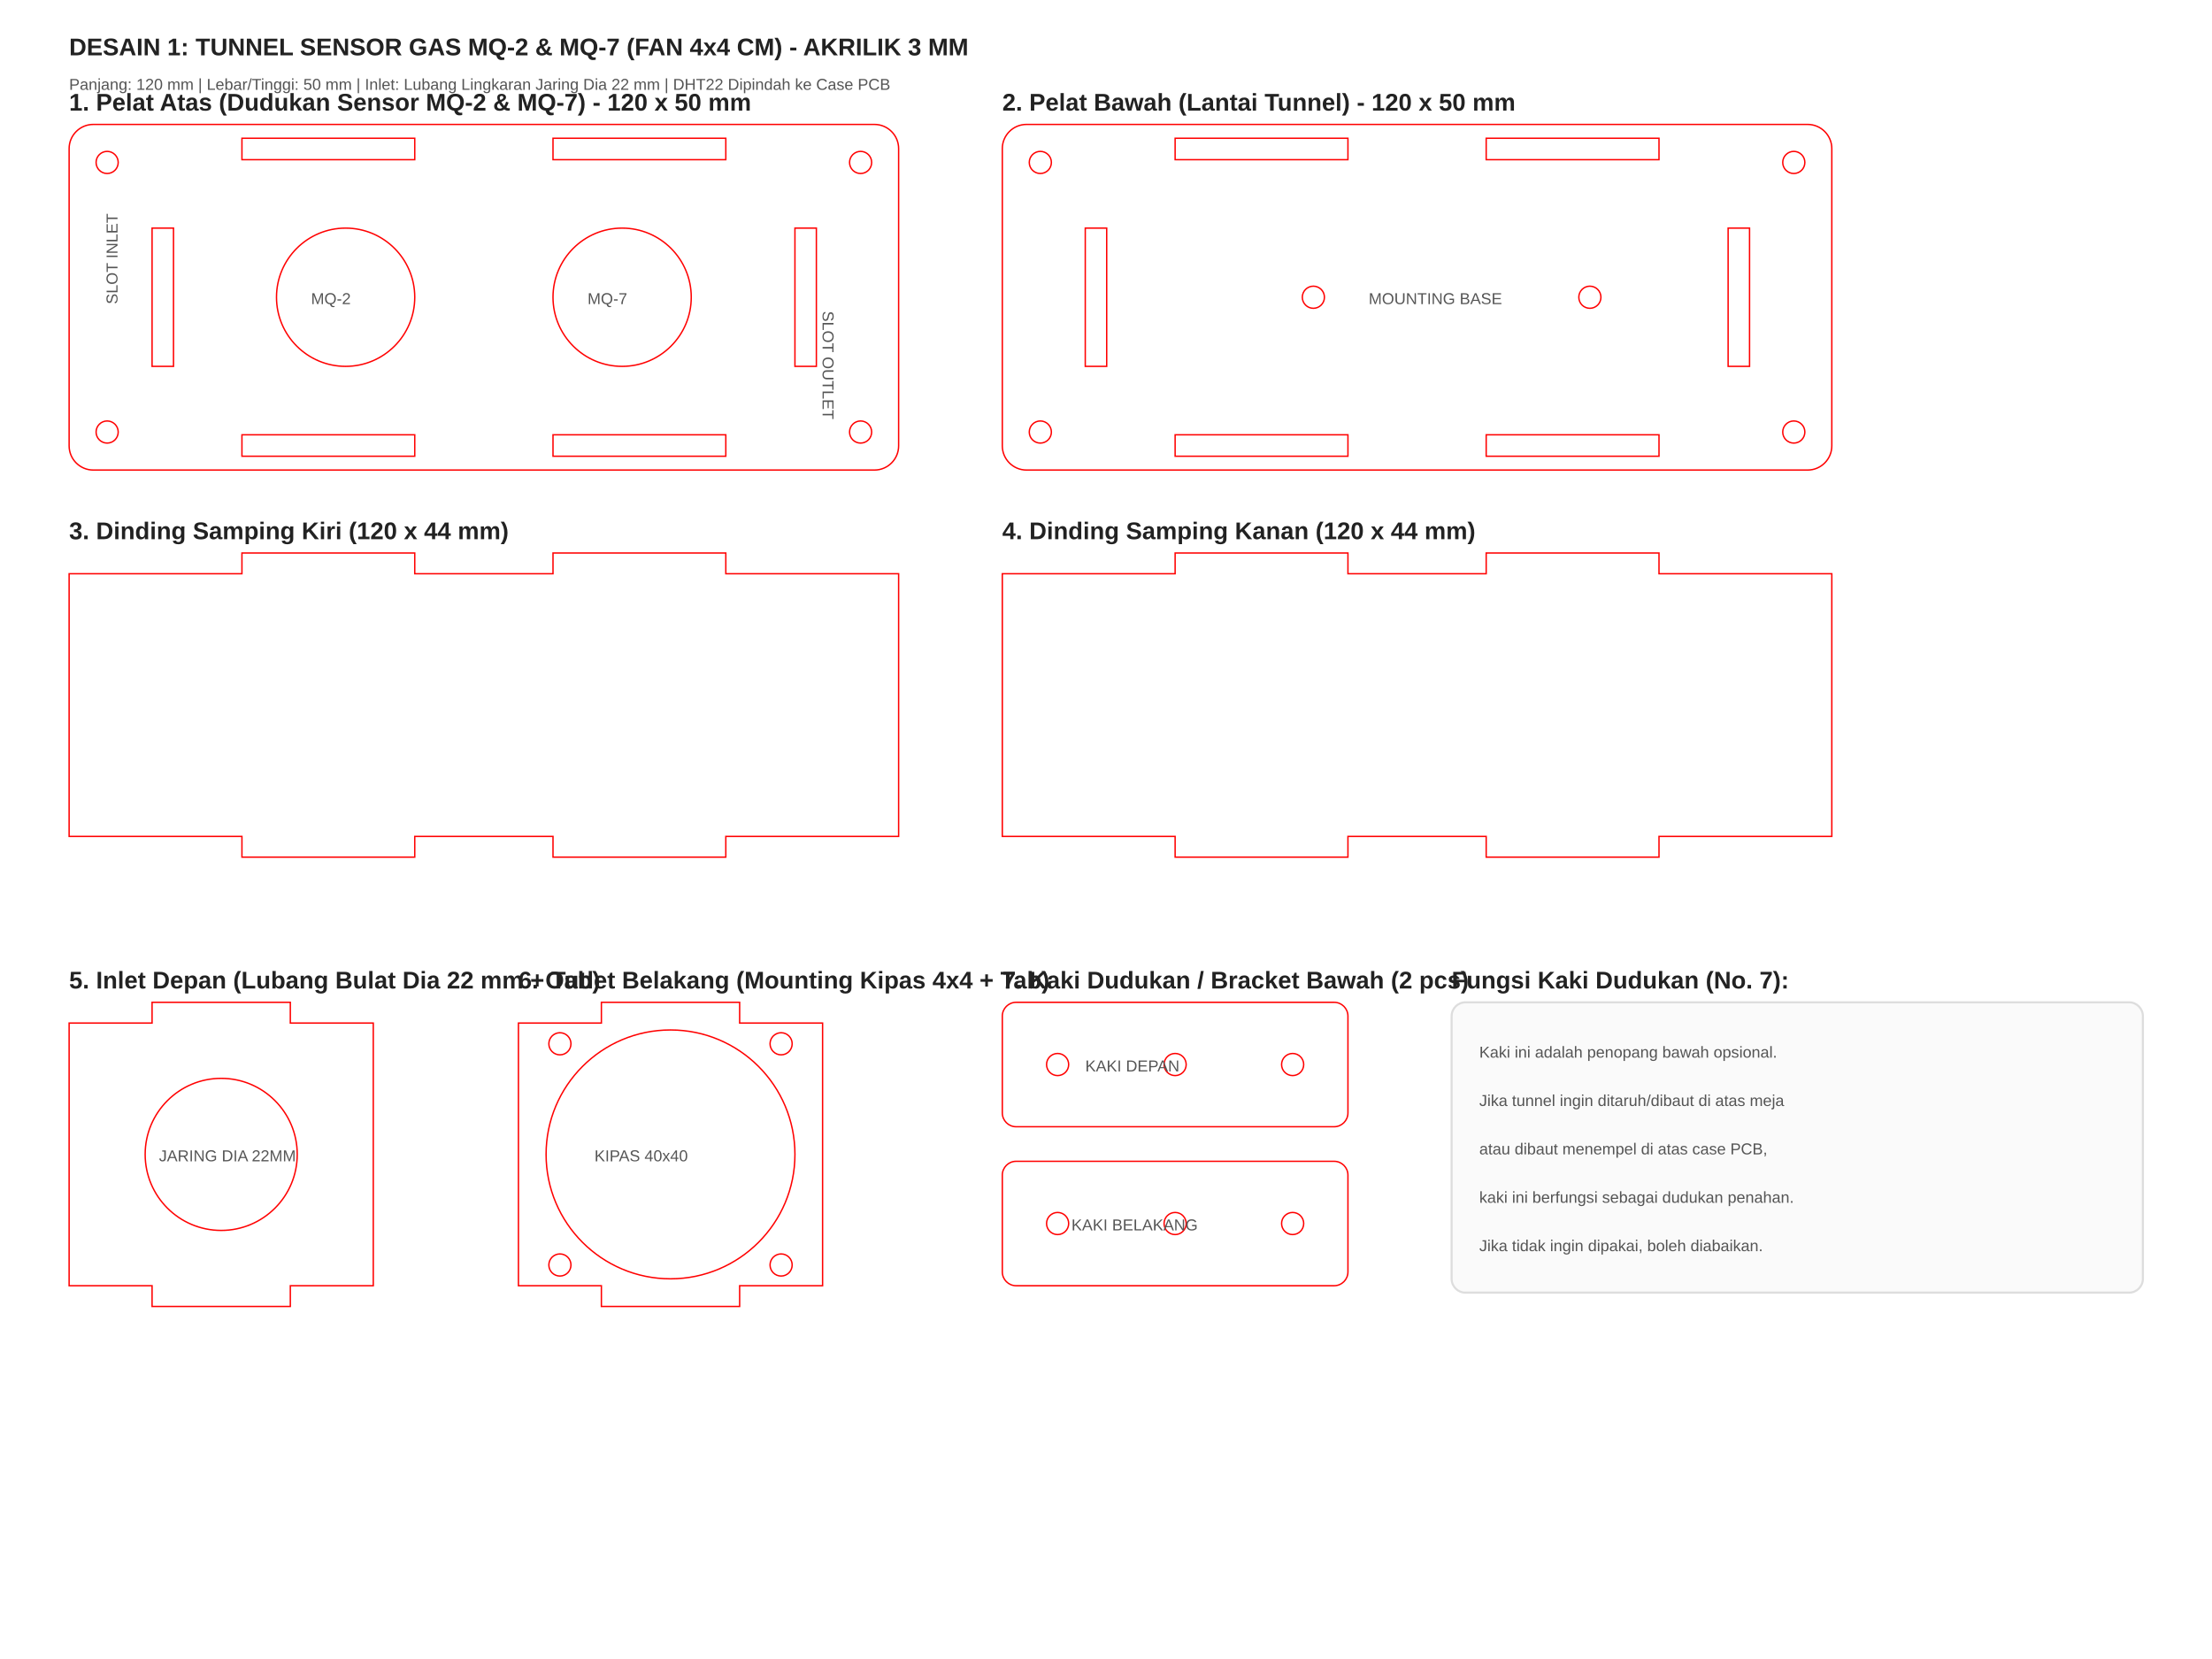
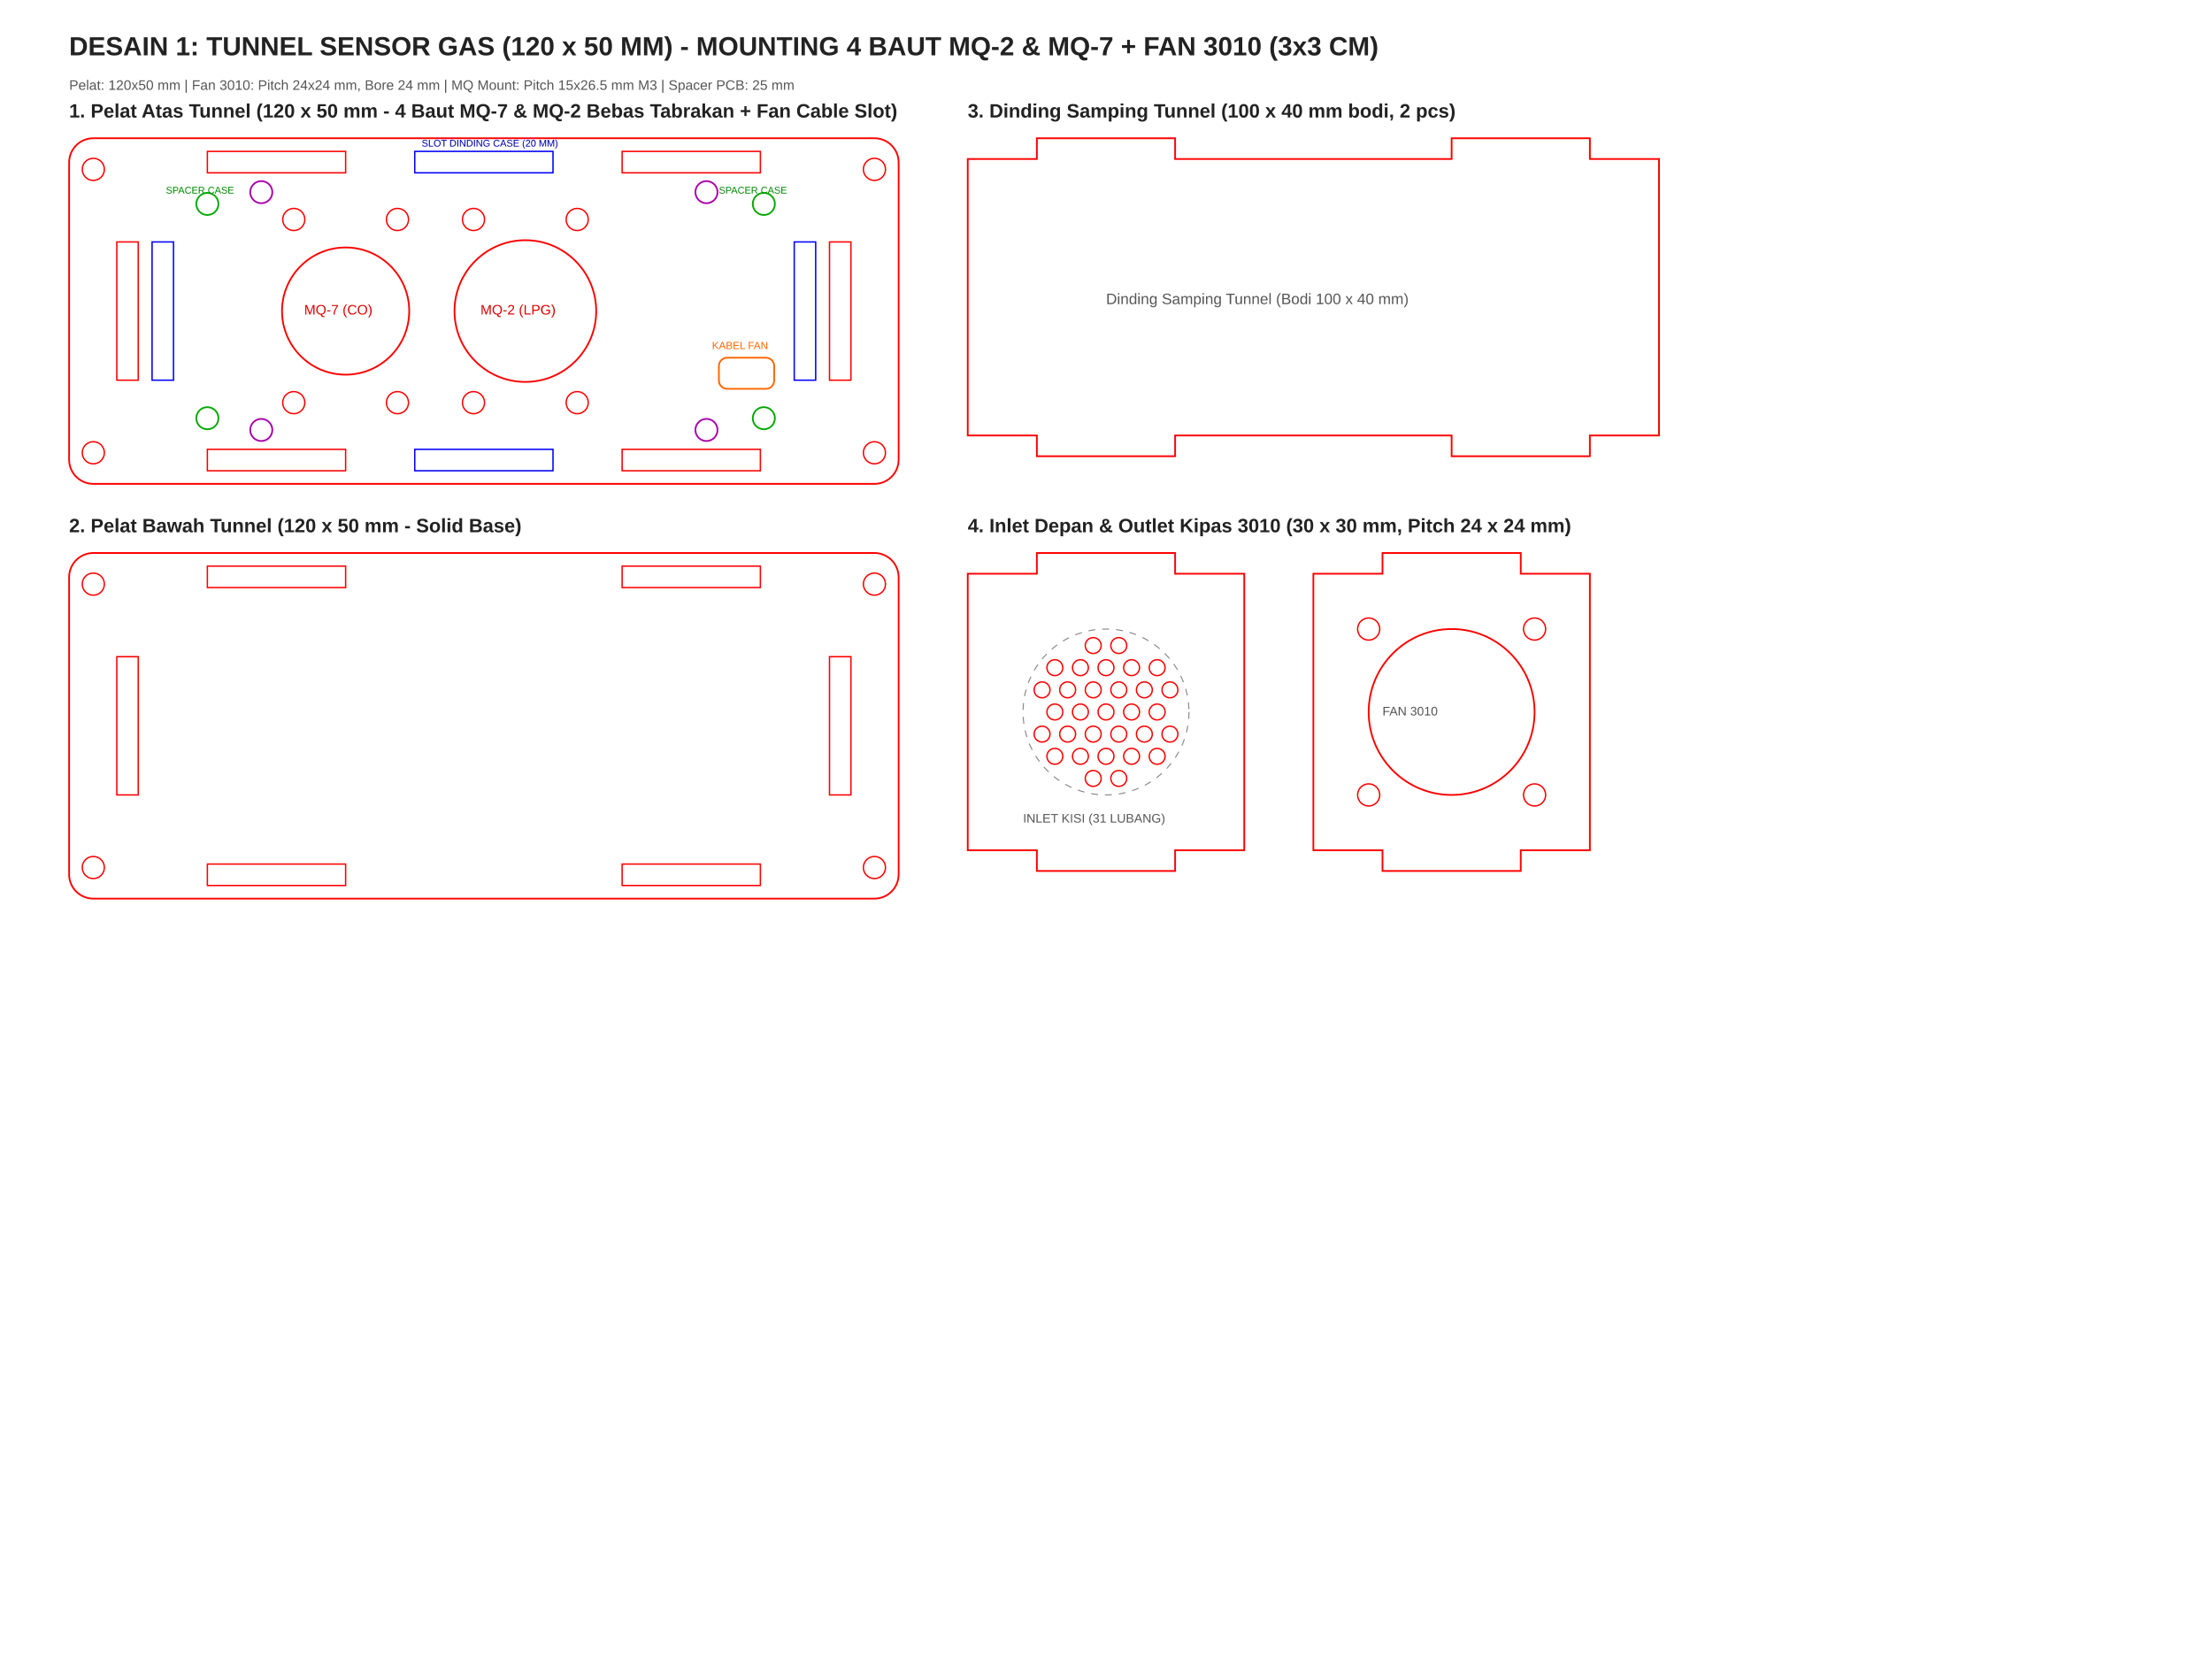
<svg xmlns="http://www.w3.org/2000/svg" width="320mm" height="240mm" viewBox="0 0 320 240">
  <style>
-     .cut { fill: none; stroke: #ff0000; stroke-width: 0.2; }
+     .cut { fill: none; stroke: #ff0000; stroke-width: 0.25; }
    .slot { fill: none; stroke: #ff0000; stroke-width: 0.2; }
    .hole { fill: none; stroke: #ff0000; stroke-width: 0.2; }
-     .engrave { fill: none; stroke: #0000ff; stroke-width: 0.15; font-family: Arial, sans-serif; font-size: 2.8px; }
-     .text-label { fill: #222222; font-family: Arial, sans-serif; font-size: 3.5px; font-weight: bold; }
-     .dim-label { fill: #555555; font-family: Arial, sans-serif; font-size: 2.3px; }
+     .text-label { fill: #222222; font-family: Arial, sans-serif; font-size: 3.2px; font-weight: bold; }
+     .dim-label { fill: #555555; font-family: Arial, sans-serif; font-size: 1.8px; }
  </style>
-   <text x="10" y="8" class="text-label" font-size="4.8px">DESAIN 1: TUNNEL SENSOR GAS MQ-2 &amp; MQ-7 (FAN 4x4 CM) - AKRILIK 3 MM</text>
-   <text x="10" y="13" class="dim-label">Panjang: 120 mm | Lebar/Tinggi: 50 mm | Inlet: Lubang Lingkaran Jaring Dia 22 mm | DHT22 Dipindah ke Case PCB</text>
-   <g transform="translate(10, 18)">
-     <text x="0" y="-2" class="text-label">1. Pelat Atas (Dudukan Sensor MQ-2 &amp; MQ-7) - 120 x 50 mm</text>
+   <text x="10" y="8" font-family="Arial, sans-serif" font-size="3.8px" font-weight="bold" fill="#222">DESAIN 1: TUNNEL SENSOR GAS (120 x 50 MM) - MOUNTING 4 BAUT MQ-2 &amp; MQ-7 + FAN 3010 (3x3 CM)</text>
+   <text x="10" y="13" font-family="Arial, sans-serif" font-size="2.0px" fill="#555">Pelat: 120x50 mm | Fan 3010: Pitch 24x24 mm, Bore 24 mm | MQ Mount: Pitch 15x26.5 mm M3 | Spacer PCB: 25 mm</text>
+   <g transform="translate(10, 20)">
+     <text x="0" y="-3" font-family="Arial, sans-serif" font-size="2.8px" font-weight="bold" fill="#222">1. Pelat Atas Tunnel (120 x 50 mm - 4 Baut MQ-7 &amp; MQ-2 Bebas Tabrakan + Fan Cable Slot)</text>
    <rect x="0" y="0" width="120" height="50" rx="3.5" class="cut" />
-     <circle cx="5.5" cy="5.5" r="1.6" class="hole" />
-     <circle cx="114.5" cy="5.5" r="1.6" class="hole" />
-     <circle cx="5.5" cy="44.5" r="1.6" class="hole" />
-     <circle cx="114.5" cy="44.5" r="1.6" class="hole" />
-     <rect x="25" y="2" width="25" height="3.1" class="slot" />
-     <rect x="70" y="2" width="25" height="3.1" class="slot" />
-     <rect x="25" y="44.9" width="25" height="3.1" class="slot" />
-     <rect x="70" y="44.9" width="25" height="3.1" class="slot" />
-     <rect x="12" y="15" width="3.1" height="20" class="slot" />
-     <text x="7" y="26" class="dim-label" font-size="1.8px" transform="rotate(-90 7,26)">SLOT INLET</text>
-     <rect x="105" y="15" width="3.1" height="20" class="slot" />
-     <text x="109" y="27" class="dim-label" font-size="1.8px" transform="rotate(90 109,27)">SLOT OUTLET</text>
-     <circle cx="40" cy="25" r="10" class="hole" />
-     <text x="35" y="26" class="dim-label" font-size="2px">MQ-2</text>
-     <circle cx="80" cy="25" r="10" class="hole" />
-     <text x="75" y="26" class="dim-label" font-size="2px">MQ-7</text>
-   </g>
-   <g transform="translate(145, 18)">
-     <text x="0" y="-2" class="text-label">2. Pelat Bawah (Lantai Tunnel) - 120 x 50 mm</text>
-     <rect x="0" y="0" width="120" height="50" rx="3.5" class="cut" />
-     <circle cx="5.5" cy="5.5" r="1.6" class="hole" />
-     <circle cx="114.5" cy="5.5" r="1.6" class="hole" />
-     <circle cx="5.5" cy="44.5" r="1.6" class="hole" />
-     <circle cx="114.5" cy="44.5" r="1.6" class="hole" />
-     <rect x="25" y="2" width="25" height="3.1" class="slot" />
-     <rect x="70" y="2" width="25" height="3.1" class="slot" />
-     <rect x="25" y="44.9" width="25" height="3.1" class="slot" />
-     <rect x="70" y="44.9" width="25" height="3.1" class="slot" />
-     <rect x="12" y="15" width="3.1" height="20" class="slot" />
-     <rect x="105" y="15" width="3.1" height="20" class="slot" />
-     <circle cx="45" cy="25" r="1.6" class="hole" />
-     <circle cx="85" cy="25" r="1.6" class="hole" />
-     <text x="53" y="26" class="dim-label" font-size="2px">MOUNTING BASE</text>
+     <circle cx="3.5" cy="4.5" r="1.6" class="hole" />
+     <circle cx="116.5" cy="4.5" r="1.6" class="hole" />
+     <circle cx="3.5" cy="45.5" r="1.6" class="hole" />
+     <circle cx="116.5" cy="45.5" r="1.6" class="hole" />
+     <rect x="20.0" y="1.9" width="20.0" height="3.1" class="slot" />
+     <rect x="80.0" y="1.9" width="20.0" height="3.1" class="slot" />
+     <rect x="20.0" y="45.0" width="20.0" height="3.1" class="slot" />
+     <rect x="80.0" y="45.0" width="20.0" height="3.1" class="slot" />
+     <rect x="50.0" y="1.9" width="20.0" height="3.1" stroke="#0000ff" stroke-width="0.2" fill="none" />
+     <rect x="50.0" y="45.0" width="20.0" height="3.1" stroke="#0000ff" stroke-width="0.2" fill="none" />
+     <text x="51.0" y="1.2" font-family="Arial, sans-serif" font-size="1.4px" fill="#0000aa">SLOT DINDING CASE (20 MM)</text>
+     <rect x="6.9" y="15.0" width="3.1" height="20.0" class="slot" />
+     <rect x="110.0" y="15.0" width="3.1" height="20.0" class="slot" />
+     <rect x="12.0" y="15.0" width="3.1" height="20.0" stroke="#0000ff" stroke-width="0.2" fill="none" />
+     <rect x="104.9" y="15.0" width="3.1" height="20.0" stroke="#0000ff" stroke-width="0.2" fill="none" />
+     <circle cx="20.0" cy="9.5" r="1.6" stroke="#00aa00" stroke-width="0.25" fill="none" />
+     <circle cx="100.5" cy="9.5" r="1.6" stroke="#00aa00" stroke-width="0.25" fill="none" />
+     <circle cx="20.0" cy="40.5" r="1.6" stroke="#00aa00" stroke-width="0.25" fill="none" />
+     <circle cx="100.5" cy="40.5" r="1.6" stroke="#00aa00" stroke-width="0.25" fill="none" />
+     <text x="14.0" y="8.0" font-family="Arial, sans-serif" font-size="1.4px" fill="#008800">SPACER CASE</text>
+     <text x="94.0" y="8.0" font-family="Arial, sans-serif" font-size="1.4px" fill="#008800">SPACER CASE</text>
+     <circle cx="27.8" cy="7.8" r="1.6" stroke="#aa00aa" stroke-width="0.25" fill="none" />
+     <circle cx="92.2" cy="7.8" r="1.6" stroke="#aa00aa" stroke-width="0.25" fill="none" />
+     <circle cx="27.8" cy="42.2" r="1.6" stroke="#aa00aa" stroke-width="0.25" fill="none" />
+     <circle cx="92.2" cy="42.2" r="1.6" stroke="#aa00aa" stroke-width="0.25" fill="none" />
+     <circle cx="40.0" cy="25.0" r="9.2" class="cut" />
+     <circle cx="32.5" cy="11.75" r="1.6" class="hole" />
+     <circle cx="47.5" cy="11.75" r="1.6" class="hole" />
+     <circle cx="32.5" cy="38.25" r="1.6" class="hole" />
+     <circle cx="47.5" cy="38.25" r="1.6" class="hole" />
+     <text x="34.0" y="25.5" font-family="Arial, sans-serif" font-size="2.0px" fill="#d00">MQ-7 (CO)</text>
+     <circle cx="66.0" cy="25.0" r="10.25" class="cut" />
+     <circle cx="58.5" cy="11.75" r="1.6" class="hole" />
+     <circle cx="73.5" cy="11.75" r="1.6" class="hole" />
+     <circle cx="58.5" cy="38.25" r="1.6" class="hole" />
+     <circle cx="73.5" cy="38.25" r="1.6" class="hole" />
+     <text x="59.5" y="25.5" font-family="Arial, sans-serif" font-size="2.0px" fill="#d00">MQ-2 (LPG)</text>
+     <rect x="94.0" y="31.75" width="8.0" height="4.5" rx="1.2" stroke="#ff6600" stroke-width="0.25" fill="none" />
+     <text x="93.0" y="30.5" font-family="Arial, sans-serif" font-size="1.5px" fill="#ff6600">KABEL FAN</text>
  </g>
  <g transform="translate(10, 80)">
-     <text x="0" y="-2" class="text-label">3. Dinding Samping Kiri (120 x 44 mm)</text>
-     <path d="M 0,3               L 25,3 L 25,0 L 50,0 L 50,3               L 70,3 L 70,0 L 95,0 L 95,3               L 120,3 L 120,41               L 95,41 L 95,44 L 70,44 L 70,41               L 50,41 L 50,44 L 25,44 L 25,41               L 0,41 Z" class="cut" />
+     <text x="0" y="-3" font-family="Arial, sans-serif" font-size="2.8px" font-weight="bold" fill="#222">2. Pelat Bawah Tunnel (120 x 50 mm - Solid Base)</text>
+     <rect x="0" y="0" width="120" height="50" rx="3.5" class="cut" />
+     <circle cx="3.5" cy="4.5" r="1.6" class="hole" />
+     <circle cx="116.5" cy="4.5" r="1.6" class="hole" />
+     <circle cx="3.5" cy="45.5" r="1.6" class="hole" />
+     <circle cx="116.5" cy="45.5" r="1.6" class="hole" />
+     <rect x="20.0" y="1.9" width="20.0" height="3.1" class="slot" />
+     <rect x="80.0" y="1.9" width="20.0" height="3.1" class="slot" />
+     <rect x="20.0" y="45.0" width="20.0" height="3.1" class="slot" />
+     <rect x="80.0" y="45.0" width="20.0" height="3.1" class="slot" />
+     <rect x="6.9" y="15.0" width="3.1" height="20.0" class="slot" />
+     <rect x="110.0" y="15.0" width="3.1" height="20.0" class="slot" />
  </g>
-   <g transform="translate(145, 80)">
-     <text x="0" y="-2" class="text-label">4. Dinding Samping Kanan (120 x 44 mm)</text>
-     <path d="M 0,3               L 25,3 L 25,0 L 50,0 L 50,3               L 70,3 L 70,0 L 95,0 L 95,3               L 120,3 L 120,41               L 95,41 L 95,44 L 70,44 L 70,41               L 50,41 L 50,44 L 25,44 L 25,41               L 0,41 Z" class="cut" />
+   <g transform="translate(140, 20)">
+     <text x="0" y="-3" font-family="Arial, sans-serif" font-size="2.8px" font-weight="bold" fill="#222">3. Dinding Samping Tunnel (100 x 40 mm bodi, 2 pcs)</text>
+     <path d="M 0,3 L 10,3 L 10,0 L 30,0 L 30,3 L 70,3 L 70,0 L 90,0 L 90,3 L 100,3 L 100,43 L 90,43 L 90,46 L 70,46 L 70,43 L 30,43 L 30,46 L 10,46 L 10,43 L 0,43 Z" class="cut" />
+     <text x="20" y="24" font-family="Arial, sans-serif" font-size="2.2px" fill="#555">Dinding Samping Tunnel (Bodi 100 x 40 mm)</text>
  </g>
-   <g transform="translate(10, 145)">
-     <text x="0" y="-2" class="text-label">5. Inlet Depan (Lubang Bulat Dia 22 mm + Tab)</text>
-     <path d="M 0,3               L 12,3 L 12,0 L 32,0 L 32,3 L 44,3               L 44,41               L 32,41 L 32,44 L 12,44 L 12,41 L 0,41 Z" class="cut" />
-     <circle cx="22" cy="22" r="11" class="hole" />
-     <text x="13" y="23" class="dim-label" font-size="2px">JARING DIA 22MM</text>
-   </g>
-   <g transform="translate(75, 145)">
-     <text x="0" y="-2" class="text-label">6. Outlet Belakang (Mounting Kipas 4x4 + Tab)</text>
-     <path d="M 0,3               L 12,3 L 12,0 L 32,0 L 32,3 L 44,3               L 44,41               L 32,41 L 32,44 L 12,44 L 12,41 L 0,41 Z" class="cut" />
-     <circle cx="22" cy="22" r="18" class="hole" />
-     <circle cx="6" cy="6" r="1.6" class="hole" />
-     <circle cx="38" cy="6" r="1.6" class="hole" />
-     <circle cx="6" cy="38" r="1.6" class="hole" />
-     <circle cx="38" cy="38" r="1.6" class="hole" />
-     <text x="11" y="23" class="dim-label" font-size="2px">KIPAS 40x40</text>
-   </g>
-   <g transform="translate(145, 145)">
-     <text x="0" y="-2" class="text-label">7. Kaki Dudukan / Bracket Bawah (2 pcs)</text>
-     <rect x="0" y="0" width="50" height="18" rx="2" class="cut" />
-     <circle cx="8" cy="9" r="1.6" class="hole" />
-     <circle cx="25" cy="9" r="1.6" class="hole" />
-     <circle cx="42" cy="9" r="1.6" class="hole" />
-     <text x="12" y="10" class="dim-label" font-size="1.9px">KAKI DEPAN</text>
-     <rect x="0" y="23" width="50" height="18" rx="2" class="cut" />
-     <circle cx="8" cy="32" r="1.6" class="hole" />
-     <circle cx="25" cy="32" r="1.6" class="hole" />
-     <circle cx="42" cy="32" r="1.6" class="hole" />
-     <text x="10" y="33" class="dim-label" font-size="1.9px">KAKI BELAKANG</text>
-   </g>
-   <g transform="translate(210, 145)">
-     <text x="0" y="-2" class="text-label">Fungsi Kaki Dudukan (No. 7):</text>
-     <rect x="0" y="0" width="100" height="42" fill="#fafafa" stroke="#dddddd" stroke-width="0.3" rx="2" />
-     <text x="4" y="8" class="dim-label">Kaki ini adalah penopang bawah opsional.</text>
-     <text x="4" y="15" class="dim-label">Jika tunnel ingin ditaruh/dibaut di atas meja</text>
-     <text x="4" y="22" class="dim-label">atau dibaut menempel di atas case PCB,</text>
-     <text x="4" y="29" class="dim-label">kaki ini berfungsi sebagai dudukan penahan.</text>
-     <text x="4" y="36" class="dim-label">Jika tidak ingin dipakai, boleh diabaikan.</text>
+   <g transform="translate(140, 80)">
+     <text x="0" y="-3" font-family="Arial, sans-serif" font-size="2.8px" font-weight="bold" fill="#222">4. Inlet Depan &amp; Outlet Kipas 3010 (30 x 30 mm, Pitch 24 x 24 mm)</text>
+     <path d="M 0,3 L 10,3 L 10,0 L 30,0 L 30,3 L 40,3 L 40,43 L 30,43 L 30,46 L 10,46 L 10,43 L 0,43 Z" class="cut" />
+     <circle cx="20" cy="23" r="12" stroke="#888888" stroke-width="0.15" stroke-dasharray="1,1" fill="none" />
+     <circle cx="18.15" cy="13.39" r="1.15" class="hole" />
+     <circle cx="21.85" cy="13.39" r="1.15" class="hole" />
+     <circle cx="12.60" cy="16.59" r="1.15" class="hole" />
+     <circle cx="16.30" cy="16.59" r="1.15" class="hole" />
+     <circle cx="20.00" cy="16.59" r="1.15" class="hole" />
+     <circle cx="23.70" cy="16.59" r="1.15" class="hole" />
+     <circle cx="27.40" cy="16.59" r="1.15" class="hole" />
+     <circle cx="10.75" cy="19.80" r="1.15" class="hole" />
+     <circle cx="14.45" cy="19.80" r="1.15" class="hole" />
+     <circle cx="18.15" cy="19.80" r="1.15" class="hole" />
+     <circle cx="21.85" cy="19.80" r="1.15" class="hole" />
+     <circle cx="25.55" cy="19.80" r="1.15" class="hole" />
+     <circle cx="29.25" cy="19.80" r="1.15" class="hole" />
+     <circle cx="12.60" cy="23.00" r="1.15" class="hole" />
+     <circle cx="16.30" cy="23.00" r="1.15" class="hole" />
+     <circle cx="20.00" cy="23.00" r="1.15" class="hole" />
+     <circle cx="23.70" cy="23.00" r="1.15" class="hole" />
+     <circle cx="27.40" cy="23.00" r="1.15" class="hole" />
+     <circle cx="10.75" cy="26.20" r="1.15" class="hole" />
+     <circle cx="14.45" cy="26.20" r="1.15" class="hole" />
+     <circle cx="18.15" cy="26.20" r="1.15" class="hole" />
+     <circle cx="21.85" cy="26.20" r="1.15" class="hole" />
+     <circle cx="25.55" cy="26.20" r="1.15" class="hole" />
+     <circle cx="29.25" cy="26.20" r="1.15" class="hole" />
+     <circle cx="12.60" cy="29.41" r="1.15" class="hole" />
+     <circle cx="16.30" cy="29.41" r="1.15" class="hole" />
+     <circle cx="20.00" cy="29.41" r="1.15" class="hole" />
+     <circle cx="23.70" cy="29.41" r="1.15" class="hole" />
+     <circle cx="27.40" cy="29.41" r="1.15" class="hole" />
+     <circle cx="18.15" cy="32.61" r="1.15" class="hole" />
+     <circle cx="21.85" cy="32.61" r="1.15" class="hole" />
+     <text x="8" y="39" font-family="Arial, sans-serif" font-size="1.8px" fill="#555">INLET KISI (31 LUBANG)</text>
+     <g transform="translate(50, 0)">
+       <path d="M 0,3 L 10,3 L 10,0 L 30,0 L 30,3 L 40,3 L 40,43 L 30,43 L 30,46 L 10,46 L 10,43 L 0,43 Z" class="cut" />
+       <circle cx="20" cy="23" r="12" class="cut" />
+       <circle cx="8" cy="11" r="1.6" class="hole" />
+       <circle cx="32" cy="11" r="1.6" class="hole" />
+       <circle cx="8" cy="35" r="1.6" class="hole" />
+       <circle cx="32" cy="35" r="1.6" class="hole" />
+       <text x="10" y="23.5" font-family="Arial, sans-serif" font-size="1.8px" fill="#555">FAN 3010</text>
+     </g>
  </g>
</svg>
